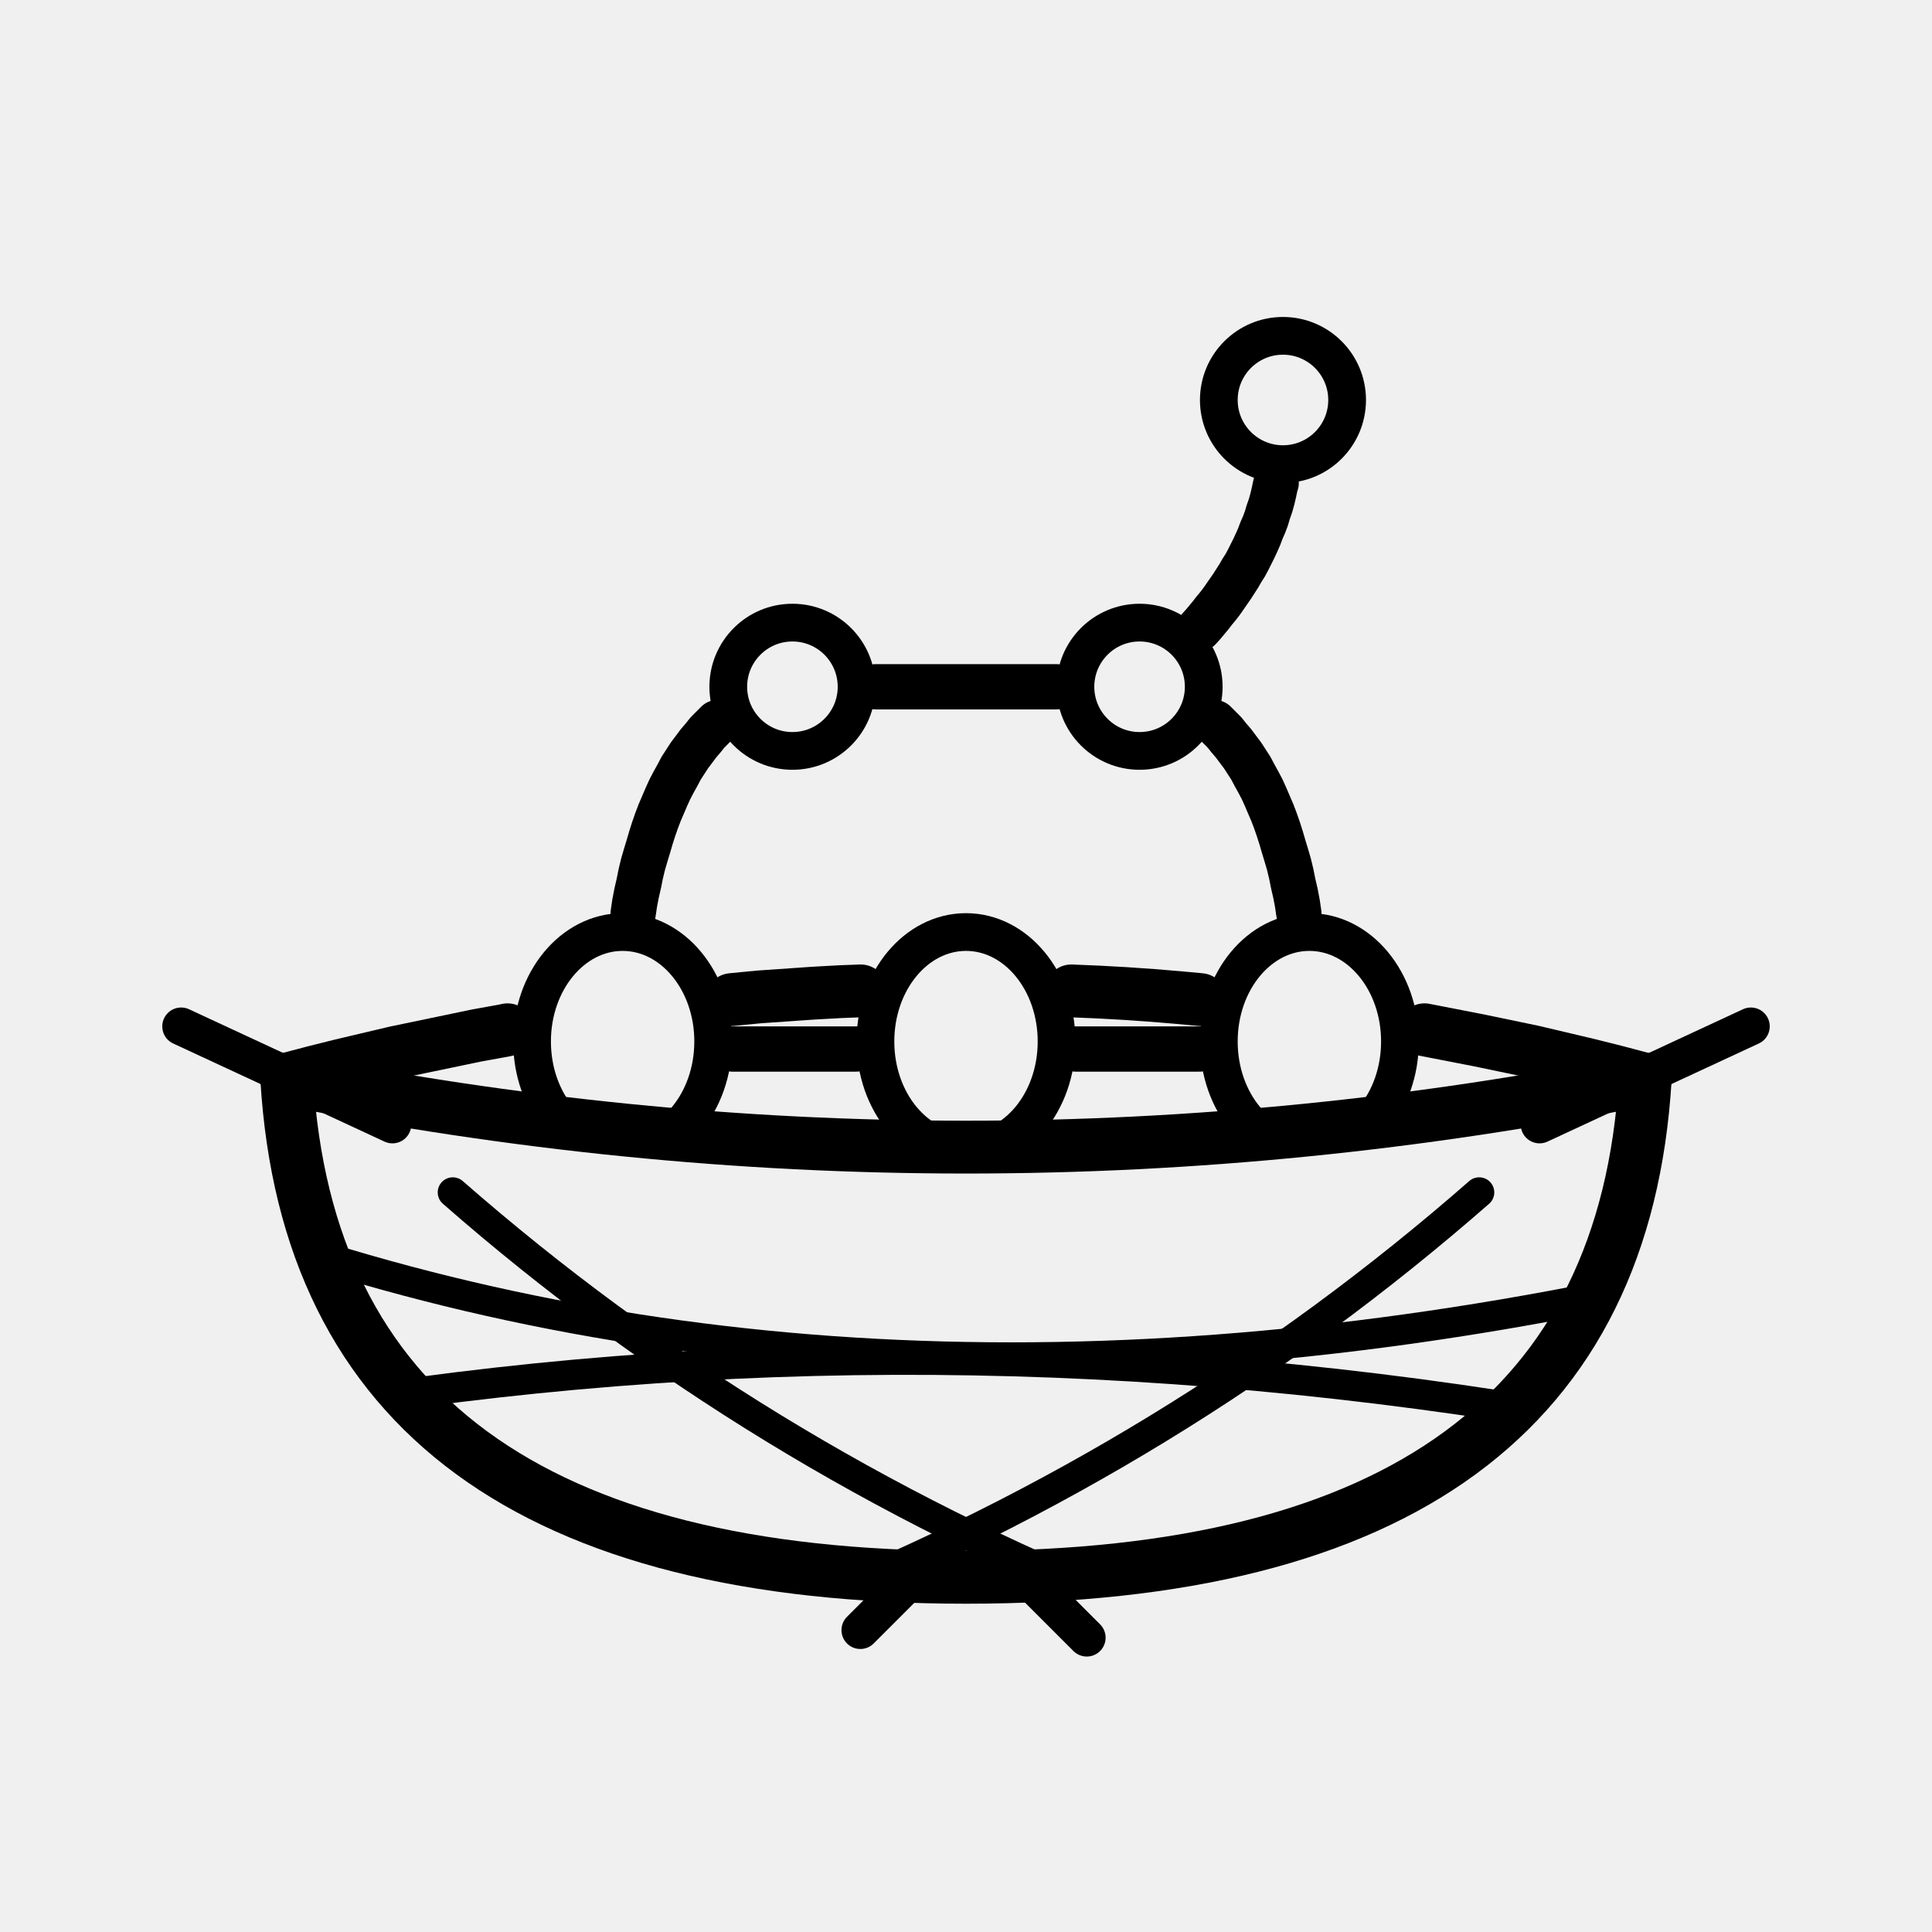
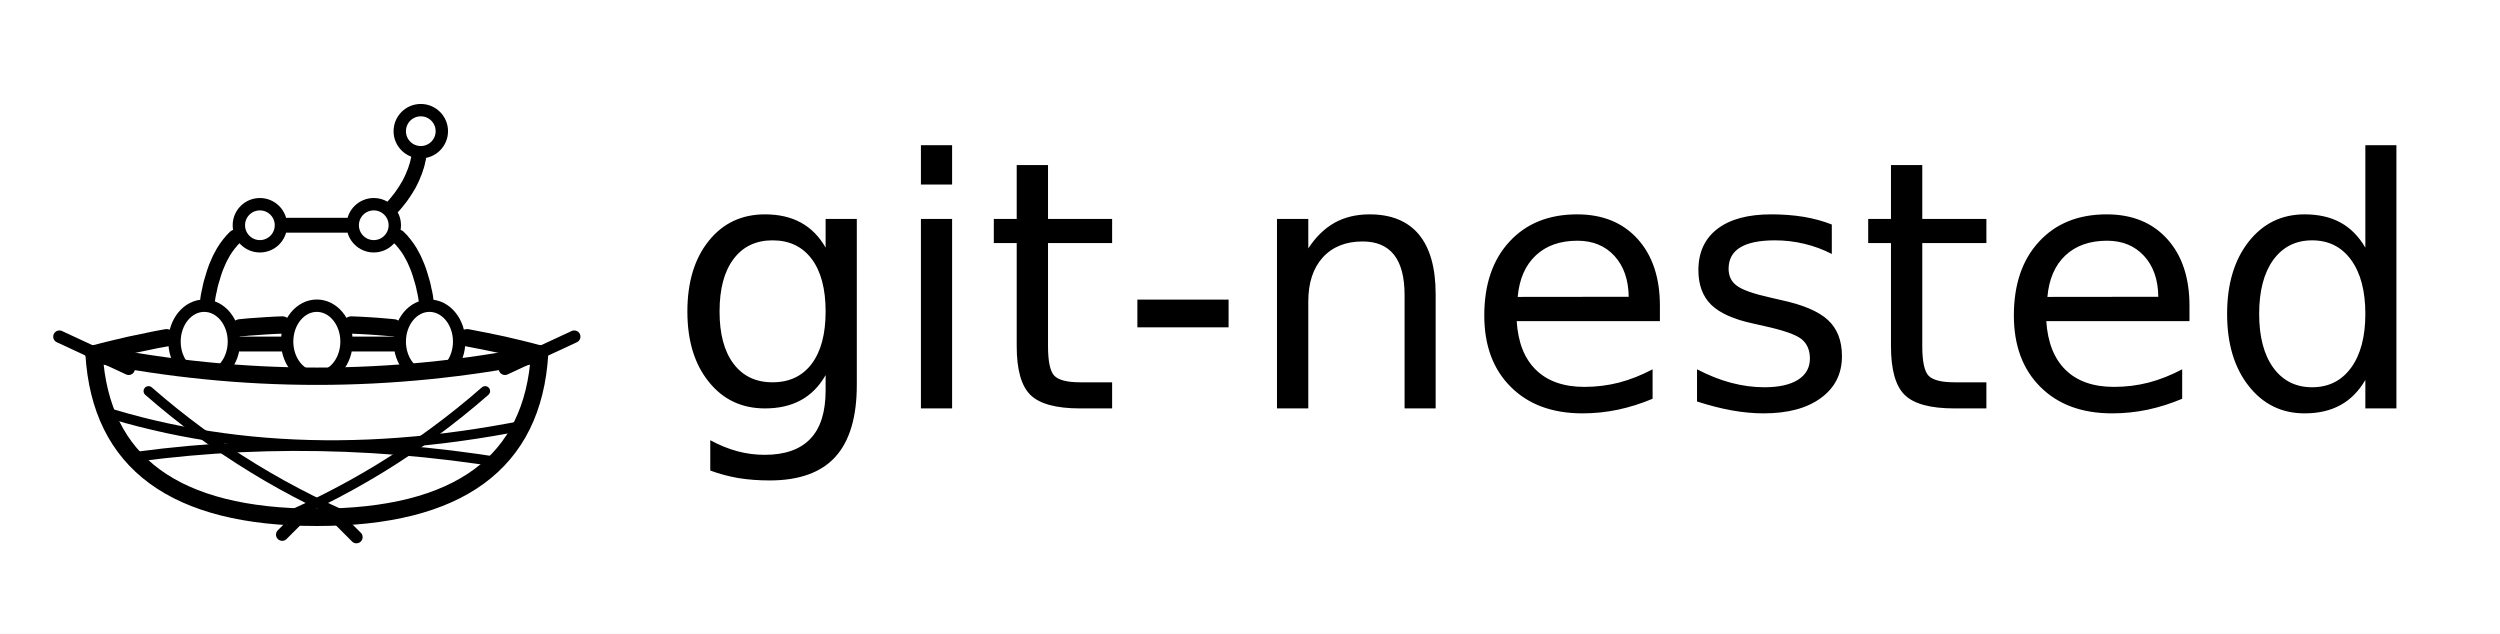
- <svg xmlns="http://www.w3.org/2000/svg" viewBox="0 0 512 512" width="512" height="512">
+ <svg xmlns="http://www.w3.org/2000/svg" viewBox="0 0 2020 512" width="2020" height="512">
+   <rect width="2020" height="512" fill="#ffffff" />
  <defs>
    <clipPath id="bowl">
      <path d="M76 300 Q84 432 256 432 Q428 432 436 300 Q256 336 76 300 Z" />
    </clipPath>
    <clipPath id="aboveRim">
      <path d="M0 0 H512 V300 H436 Q256 336 76 300 H0 Z" />
    </clipPath>
  </defs>
  <g fill="none" stroke="#000" stroke-linecap="round" stroke-linejoin="round" transform="translate(0 -14)">
    <g>
      <path d="M76.0 300.0 L83.2 298.1 L90.4 296.3 L97.6 294.6 L104.8 292.9 L112.0 291.4 L119.2 289.9 L126.4 288.4 L133.6 287.1 L134.5 286.9" stroke-width="14" />
      <path d="M193.9 278.9 L201.1 278.2 L208.3 277.7 L215.5 277.2 L222.7 276.8 L228.1 276.6" stroke-width="14" />
      <path d="M283.9 276.6 L291.1 276.9 L298.3 277.3 L305.5 277.8 L312.7 278.4 L318.1 278.9" stroke-width="14" />
      <path d="M377.5 286.9 L384.7 288.3 L391.9 289.7 L399.1 291.2 L406.3 292.7 L413.5 294.4 L420.7 296.1 L427.9 297.9 L435.1 299.8 L436.0 300.0" stroke-width="14" />
      <path d="M194.1 292.0 L197.8 292.0 L201.4 292.0 L205.0 292.0 L208.7 292.0 L212.3 292.0 L216.0 292.0 L219.6 292.0 L223.2 292.0 L226.9 292.0" stroke-width="12" />
      <path d="M285.1 292.0 L288.8 292.0 L292.4 292.0 L296.0 292.0 L299.7 292.0 L303.3 292.0 L307.0 292.0 L310.6 292.0 L314.2 292.0 L317.9 292.0" stroke-width="12" />
      <path d="M167.8 256.0 L168.2 253.3 L168.7 250.7 L169.3 248.1 L169.8 245.6 L170.4 243.1 L171.1 240.7 L171.8 238.4 L172.5 236.0 L173.2 233.8 L174.0 231.5 L174.8 229.4 L175.7 227.3 L176.6 225.2 L177.5 223.2 L178.5 221.3 L179.5 219.5 L180.5 217.6 L181.6 215.9 L182.7 214.2 L183.9 212.6 L185.1 211.0 L186.3 209.6 L187.5 208.1 L188.8 206.8 L190.1 205.5" stroke-width="12" />
      <path d="M232.1 196.0 L233.9 196.0 L235.8 196.0 L237.6 196.0 L239.4 196.0 L241.3 196.0 L243.1 196.0 L245.0 196.0 L246.8 196.0 L248.6 196.0 L250.5 196.0 L252.3 196.0 L254.2 196.0 L256.0 196.0 L257.8 196.0 L259.7 196.0 L261.5 196.0 L263.4 196.0 L265.2 196.0 L267.0 196.0 L268.9 196.0 L270.7 196.0 L272.6 196.0 L274.4 196.0 L276.2 196.0 L278.1 196.0 L279.9 196.0" stroke-width="12" />
      <path d="M321.9 205.5 L323.2 206.8 L324.5 208.1 L325.7 209.6 L326.9 211.0 L328.1 212.6 L329.3 214.2 L330.4 215.9 L331.5 217.6 L332.5 219.5 L333.5 221.3 L334.5 223.2 L335.4 225.2 L336.3 227.3 L337.2 229.4 L338.0 231.5 L338.8 233.8 L339.5 236.0 L340.2 238.4 L340.9 240.7 L341.6 243.1 L342.2 245.6 L342.7 248.1 L343.3 250.7 L343.8 253.3 L344.2 256.0" stroke-width="12" />
      <path d="M317.8 180.6 L318.8 179.5 L319.8 178.3 L320.8 177.1 L321.8 175.8 L322.8 174.6 L323.8 173.3 L324.7 172.0 L325.6 170.7 L326.5 169.4 L327.4 168.0 L328.3 166.6 L329.1 165.2 L330.0 163.8 L330.8 162.3 L331.5 160.9 L332.3 159.3 L333.0 157.8 L333.7 156.2 L334.3 154.6 L335.0 153.0 L335.6 151.4 L336.1 149.7 L336.7 148.0 L337.2 146.2 L337.6 144.5 L338.0 142.6 L338.2 142.0" stroke-width="12" />
    </g>
    <g stroke-width="10">
      <circle cx="210" cy="196" r="17" />
      <circle cx="302" cy="196" r="17" />
      <circle cx="340" cy="120" r="17" />
    </g>
    <g stroke-width="10" clip-path="url(#aboveRim)">
      <ellipse cx="165" cy="290" rx="24" ry="29" />
      <ellipse cx="256" cy="290" rx="24" ry="29" />
      <ellipse cx="347" cy="290" rx="24" ry="29" />
    </g>
    <g clip-path="url(#bowl)" stroke-width="8">
      <path d="M70 342 Q240 400 450 352" />
      <path d="M90 386 Q256 360 430 392" />
      <path d="M120 330 Q200 400 300 440" />
      <path d="M392 330 Q312 400 212 440" />
    </g>
    <path d="M76 300 Q84 432 256 432 Q428 432 436 300 Q256 336 76 300 Z" stroke-width="14" />
    <g stroke-width="10">
      <path d="M48 286 L104 312" />
      <path d="M464 286 L408 312" />
      <path d="M228 446 L246 428" />
      <path d="M288 448 L268 428" />
    </g>
  </g>
+   <path fill="#000" d="M667.1 251.7Q667.1 224.3 655.9 209.3Q644.6 194.2 624.2 194.2Q604 194.2 592.7 209.3Q581.4 224.3 581.4 251.7Q581.4 278.9 592.7 293.9Q604 308.9 624.2 308.9Q644.6 308.9 655.9 293.9Q667.1 278.9 667.1 251.7ZM692.3 311Q692.3 350.1 674.9 369.2Q657.6 388.2 621.8 388.2Q608.5 388.2 596.7 386.3Q585 384.3 573.9 380.2V355.7Q585 361.7 595.8 364.6Q606.6 367.5 617.8 367.5Q642.5 367.5 654.8 354.5Q667.1 341.6 667.1 315.5V303.1Q659.4 316.6 647.2 323.3Q635 330 618.1 330Q589.9 330 572.7 308.5Q555.4 287.1 555.4 251.7Q555.4 216.1 572.7 194.6Q589.9 173.2 618.1 173.2Q635 173.2 647.2 179.9Q659.4 186.6 667.1 200.1V176.9H692.3ZM744.1 176.9H769.3V330H744.1ZM744.1 117.3H769.3V149.1H744.1ZM846.8 133.4V176.9H898.6V196.4H846.8V279.6Q846.8 298.3 851.9 303.6Q857.1 308.9 872.8 308.9H898.6V330H872.8Q843.7 330 832.6 319.1Q821.5 308.3 821.5 279.6V196.4H803V176.9H821.5V133.4ZM919 242.1H992.7V264.5H919ZM1160 237.6V330H1134.9V238.4Q1134.9 216.7 1126.4 205.9Q1117.9 195.1 1101 195.1Q1080.6 195.1 1068.8 208Q1057.1 221 1057.1 243.5V330H1031.8V176.9H1057.1V200.7Q1066.1 186.9 1078.3 180Q1090.6 173.2 1106.6 173.2Q1132.9 173.2 1146.5 189.5Q1160 205.9 1160 237.6ZM1341.2 247.1V259.5H1225.5Q1227.1 285.4 1241.2 299Q1255.2 312.6 1280.2 312.6Q1294.7 312.6 1308.3 309.1Q1321.9 305.5 1335.3 298.4V322.2Q1321.8 327.9 1307.5 331Q1293.3 334 1278.7 334Q1242.1 334 1220.7 312.6Q1199.3 291.3 1199.3 254.9Q1199.3 217.3 1219.6 195.3Q1239.9 173.2 1274.3 173.2Q1305.2 173.2 1323.2 193.1Q1341.2 213 1341.2 247.1ZM1316 239.8Q1315.7 219.1 1304.5 206.8Q1293.2 194.5 1274.6 194.5Q1253.5 194.5 1240.9 206.4Q1228.2 218.3 1226.3 239.9ZM1480.1 181.4V205.2Q1469.4 199.7 1457.9 197Q1446.4 194.2 1434.1 194.2Q1415.4 194.2 1406 200Q1396.7 205.7 1396.7 217.2Q1396.7 226 1403.4 230.9Q1410.1 235.9 1430.3 240.4L1438.9 242.4Q1465.7 248.1 1477 258.6Q1488.3 269 1488.3 287.8Q1488.3 309.1 1471.4 321.5Q1454.5 334 1425 334Q1412.7 334 1399.3 331.6Q1386 329.2 1371.2 324.4V298.4Q1385.2 305.7 1398.7 309.3Q1412.3 312.9 1425.5 312.9Q1443.3 312.9 1452.9 306.8Q1462.4 300.7 1462.4 289.7Q1462.4 279.4 1455.5 273.9Q1448.6 268.5 1425.3 263.4L1416.5 261.4Q1393.1 256.4 1382.7 246.3Q1372.3 236.1 1372.3 218.3Q1372.3 196.7 1387.7 184.9Q1403 173.2 1431.1 173.2Q1445.1 173.2 1457.4 175.2Q1469.7 177.3 1480.1 181.4ZM1553.2 133.4V176.9H1605V196.4H1553.2V279.6Q1553.2 298.3 1558.3 303.6Q1563.5 308.9 1579.2 308.9H1605V330H1579.2Q1550.1 330 1539 319.1Q1527.9 308.3 1527.9 279.6V196.4H1509.5V176.9H1527.9V133.4ZM1769.1 247.1V259.5H1653.4Q1655.1 285.4 1669.1 299Q1683.1 312.6 1708.1 312.6Q1722.6 312.6 1736.2 309.1Q1749.8 305.5 1763.2 298.4V322.2Q1749.7 327.9 1735.5 331Q1721.2 334 1706.6 334Q1670 334 1648.6 312.6Q1627.2 291.3 1627.2 254.9Q1627.2 217.3 1647.5 195.3Q1667.8 173.2 1702.2 173.2Q1733.1 173.2 1751.1 193.1Q1769.1 213 1769.1 247.1ZM1743.9 239.8Q1743.7 219.1 1732.4 206.8Q1721.1 194.5 1702.5 194.5Q1681.5 194.5 1668.8 206.4Q1656.2 218.3 1654.3 239.9ZM1911.2 200.1V117.3H1936.3V330H1911.2V307Q1903.2 320.7 1891.1 327.3Q1879 334 1862.1 334Q1834.3 334 1816.9 311.8Q1799.5 289.7 1799.5 253.6Q1799.5 217.5 1816.9 195.3Q1834.3 173.2 1862.1 173.2Q1879 173.2 1891.1 179.8Q1903.2 186.4 1911.2 200.1ZM1825.4 253.6Q1825.4 281.3 1836.8 297.1Q1848.3 312.9 1868.2 312.9Q1888.2 312.9 1899.7 297.1Q1911.2 281.3 1911.2 253.6Q1911.2 225.8 1899.7 210Q1888.2 194.2 1868.2 194.2Q1848.3 194.2 1836.8 210Q1825.4 225.8 1825.4 253.6Z" />
</svg>
